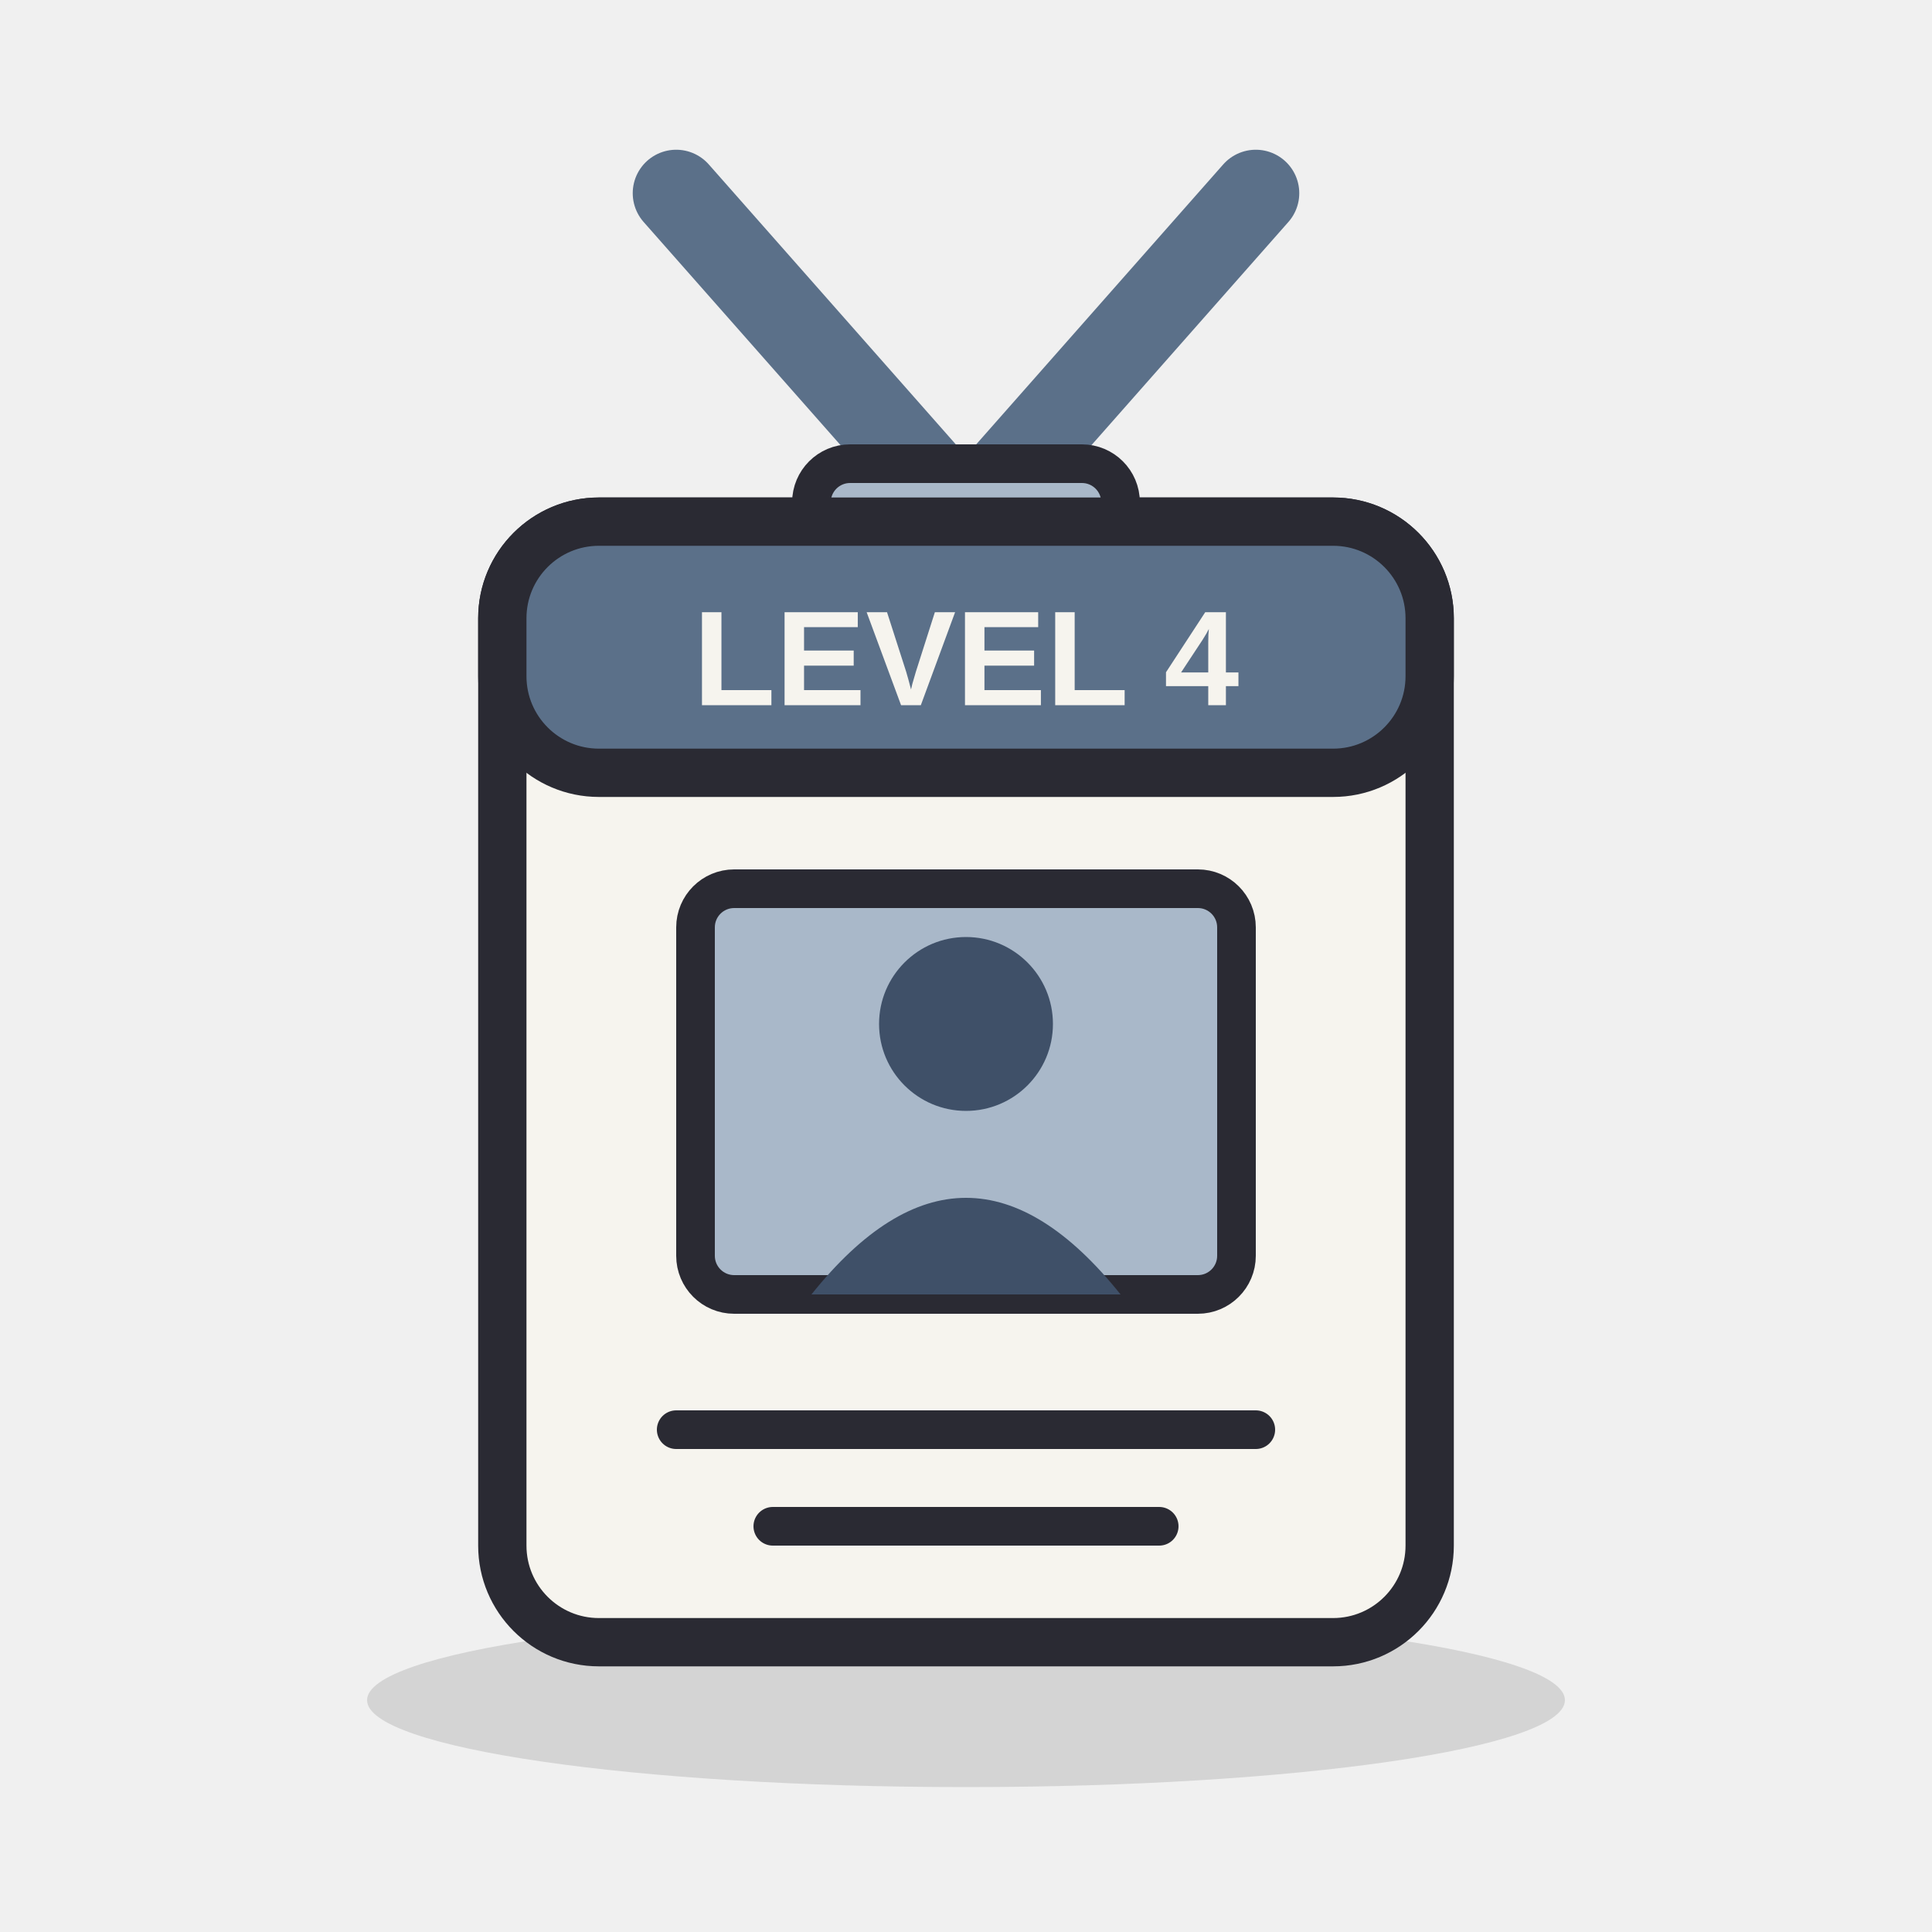
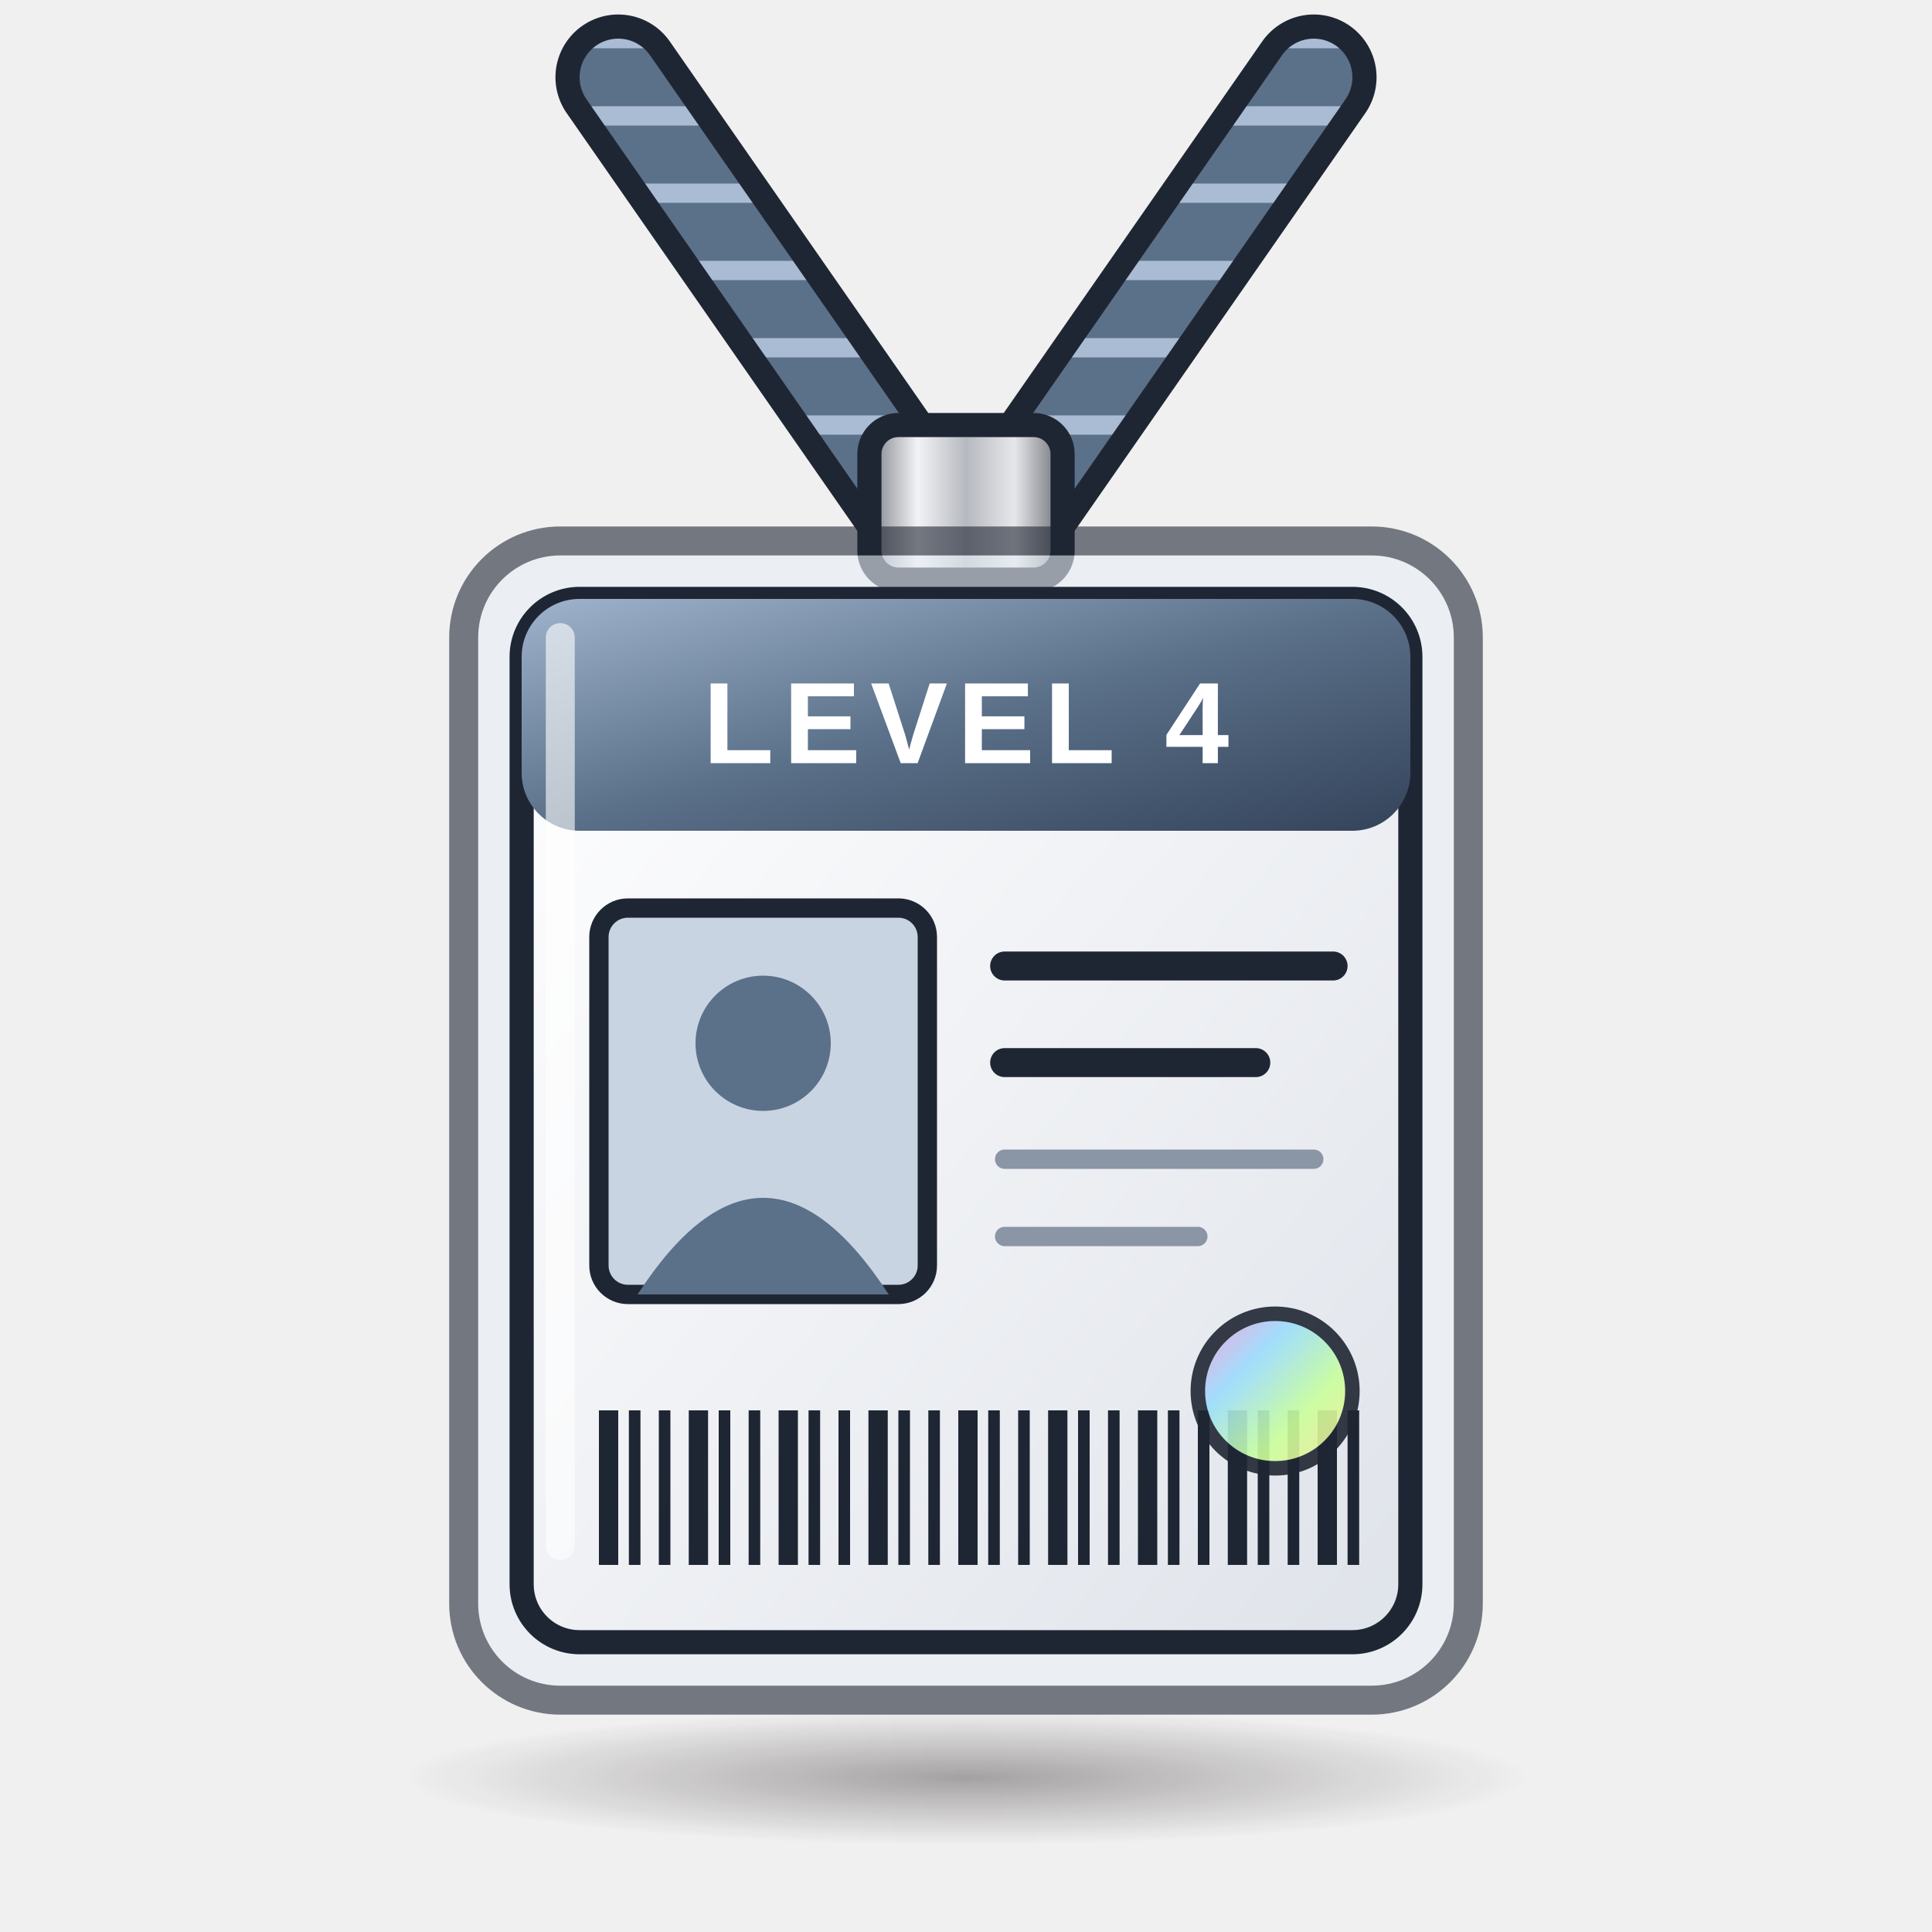
<svg xmlns="http://www.w3.org/2000/svg" viewBox="0 0 200 200">
-   <ellipse cx="100" cy="176" rx="62" ry="9" fill="#000" opacity=".12" />
-   <g stroke="#2a2a33" stroke-width="5" stroke-linejoin="round" stroke-linecap="round">
-     <path d="M70 20L100 54L130 20" fill="none" stroke="#5b7089" stroke-width="9" />
-     <rect x="52" y="54" width="96" height="116" rx="10" fill="#f6f4ee" />
-     <rect x="84" y="48" width="32" height="14" rx="4" fill="#a9b8c9" stroke-width="4" />
-     <rect x="52" y="54" width="96" height="26" rx="10" fill="#5b7089" />
-     <rect x="72" y="92" width="56" height="42" rx="4" fill="#a9b8c9" stroke-width="4" />
+   <defs>
+     <radialGradient id="sh" cx="0.5" cy="0.5" r="0.5">
+       <stop offset="0" stop-color="#1a1014" stop-opacity="0.35" />
+       <stop offset="1" stop-color="#1a1014" stop-opacity="0" />
+     </radialGradient>
+     <linearGradient id="bl" x1="0" y1="0" x2="1" y2="1">
+       <stop offset="0" stop-color="#9fb3cc" />
+       <stop offset="0.5" stop-color="#5b7089" />
+       <stop offset="1" stop-color="#33435a" />
+     </linearGradient>
+     <linearGradient id="wh" x1="0" y1="0" x2="1" y2="1">
+       <stop offset="0" stop-color="#ffffff" />
+       <stop offset="1" stop-color="#dfe3ea" />
+     </linearGradient>
+     <linearGradient id="st" x1="0" y1="0" x2="1" y2="0">
+       <stop offset="0" stop-color="#7d8088" />
+       <stop offset="0.25" stop-color="#f2f3f5" />
+       <stop offset="0.5" stop-color="#b6b9c0" />
+       <stop offset="0.75" stop-color="#e6e7ea" />
+       <stop offset="1" stop-color="#6a6d75" />
+     </linearGradient>
+     <pattern id="lan" width="8" height="8" patternUnits="userSpaceOnUse">
+       <rect width="8" height="8" fill="#5b7089" />
+       <path d="M0 4H8" stroke="#a9bcd4" stroke-width="2" />
+     </pattern>
+     <linearGradient id="holo" x1="0" y1="0" x2="1" y2="1">
+       <stop offset="0" stop-color="#ff9ad5" />
+       <stop offset="0.33" stop-color="#9adcff" />
+       <stop offset="0.66" stop-color="#c9ff9a" />
+       <stop offset="1" stop-color="#ffe39a" />
+     </linearGradient>
+   </defs>
+   <ellipse cx="100" cy="184" rx="58" ry="7" fill="url(#sh)" />
+   <path d="M64 8L96 54M136 8L104 54" stroke="#1f2633" stroke-width="13" stroke-linecap="round" />
+   <path d="M64 8L96 54M136 8L104 54" stroke="url(#lan)" stroke-width="8" stroke-linecap="round" />
+   <rect x="90" y="44" width="20" height="16" rx="3" fill="url(#st)" stroke="#1f2633" stroke-width="2.5" />
+   <rect x="48" y="56" width="104" height="120" rx="10" fill="#e8eef6" opacity=".6" stroke="#1f2633" stroke-width="3" />
+   <rect x="54" y="62" width="92" height="108" rx="6" fill="url(#wh)" stroke="#1f2633" stroke-width="2.5" />
+   <rect x="54" y="62" width="92" height="24" rx="6" fill="url(#bl)" />
+   <text x="100" y="79" font-family="Arial, sans-serif" font-weight="900" font-size="12" fill="#fff" text-anchor="middle" letter-spacing="1">LEVEL 4</text>
+   <rect x="62" y="94" width="34" height="40" rx="3" fill="#c9d4e2" stroke="#1f2633" stroke-width="2" />
+   <circle cx="79" cy="108" r="7" fill="#5b7089" />
+   <path d="M66 134Q79 114 92 134Z" fill="#5b7089" />
+   <g stroke="#1f2633" stroke-width="3" stroke-linecap="round">
+     <path d="M104 100H138M104 110H130" />
  </g>
-   <circle cx="100" cy="106" r="9" fill="#3f5068" />
-   <path d="M84 134Q100 114 116 134Z" fill="#3f5068" />
-   <text x="100" y="73" font-family="Arial, sans-serif" font-weight="bold" font-size="14" fill="#f6f4ee" text-anchor="middle">LEVEL 4</text>
-   <g stroke="#2a2a33" stroke-width="4" stroke-linecap="round">
-     <path d="M70 148H130M80 158H120" />
+   <g stroke="#8a95a6" stroke-width="2" stroke-linecap="round">
+     <path d="M104 120H136M104 128H124" />
  </g>
+   <g fill="#1f2633">
+     <rect x="62.0" y="146" width="2" height="16" />
+     <rect x="65.1" y="146" width="1.2" height="16" />
+     <rect x="68.2" y="146" width="1.2" height="16" />
+     <rect x="71.3" y="146" width="2" height="16" />
+     <rect x="74.4" y="146" width="1.2" height="16" />
+     <rect x="77.5" y="146" width="1.2" height="16" />
+     <rect x="80.6" y="146" width="2" height="16" />
+     <rect x="83.7" y="146" width="1.2" height="16" />
+     <rect x="86.8" y="146" width="1.2" height="16" />
+     <rect x="89.9" y="146" width="2" height="16" />
+     <rect x="93.0" y="146" width="1.2" height="16" />
+     <rect x="96.1" y="146" width="1.2" height="16" />
+     <rect x="99.2" y="146" width="2" height="16" />
+     <rect x="102.3" y="146" width="1.2" height="16" />
+     <rect x="105.4" y="146" width="1.2" height="16" />
+     <rect x="108.5" y="146" width="2" height="16" />
+     <rect x="111.6" y="146" width="1.2" height="16" />
+     <rect x="114.7" y="146" width="1.2" height="16" />
+     <rect x="117.8" y="146" width="2" height="16" />
+     <rect x="120.9" y="146" width="1.2" height="16" />
+     <rect x="124.0" y="146" width="1.2" height="16" />
+     <rect x="127.1" y="146" width="2" height="16" />
+     <rect x="130.2" y="146" width="1.2" height="16" />
+     <rect x="133.3" y="146" width="1.2" height="16" />
+     <rect x="136.4" y="146" width="2" height="16" />
+     <rect x="139.5" y="146" width="1.2" height="16" />
+   </g>
+   <circle cx="132" cy="144" r="8" fill="url(#holo)" stroke="#1f2633" stroke-width="1.5" opacity=".9" />
+   <path d="M58 66V160" stroke="#fff" stroke-width="3" opacity=".6" stroke-linecap="round" />
</svg>
